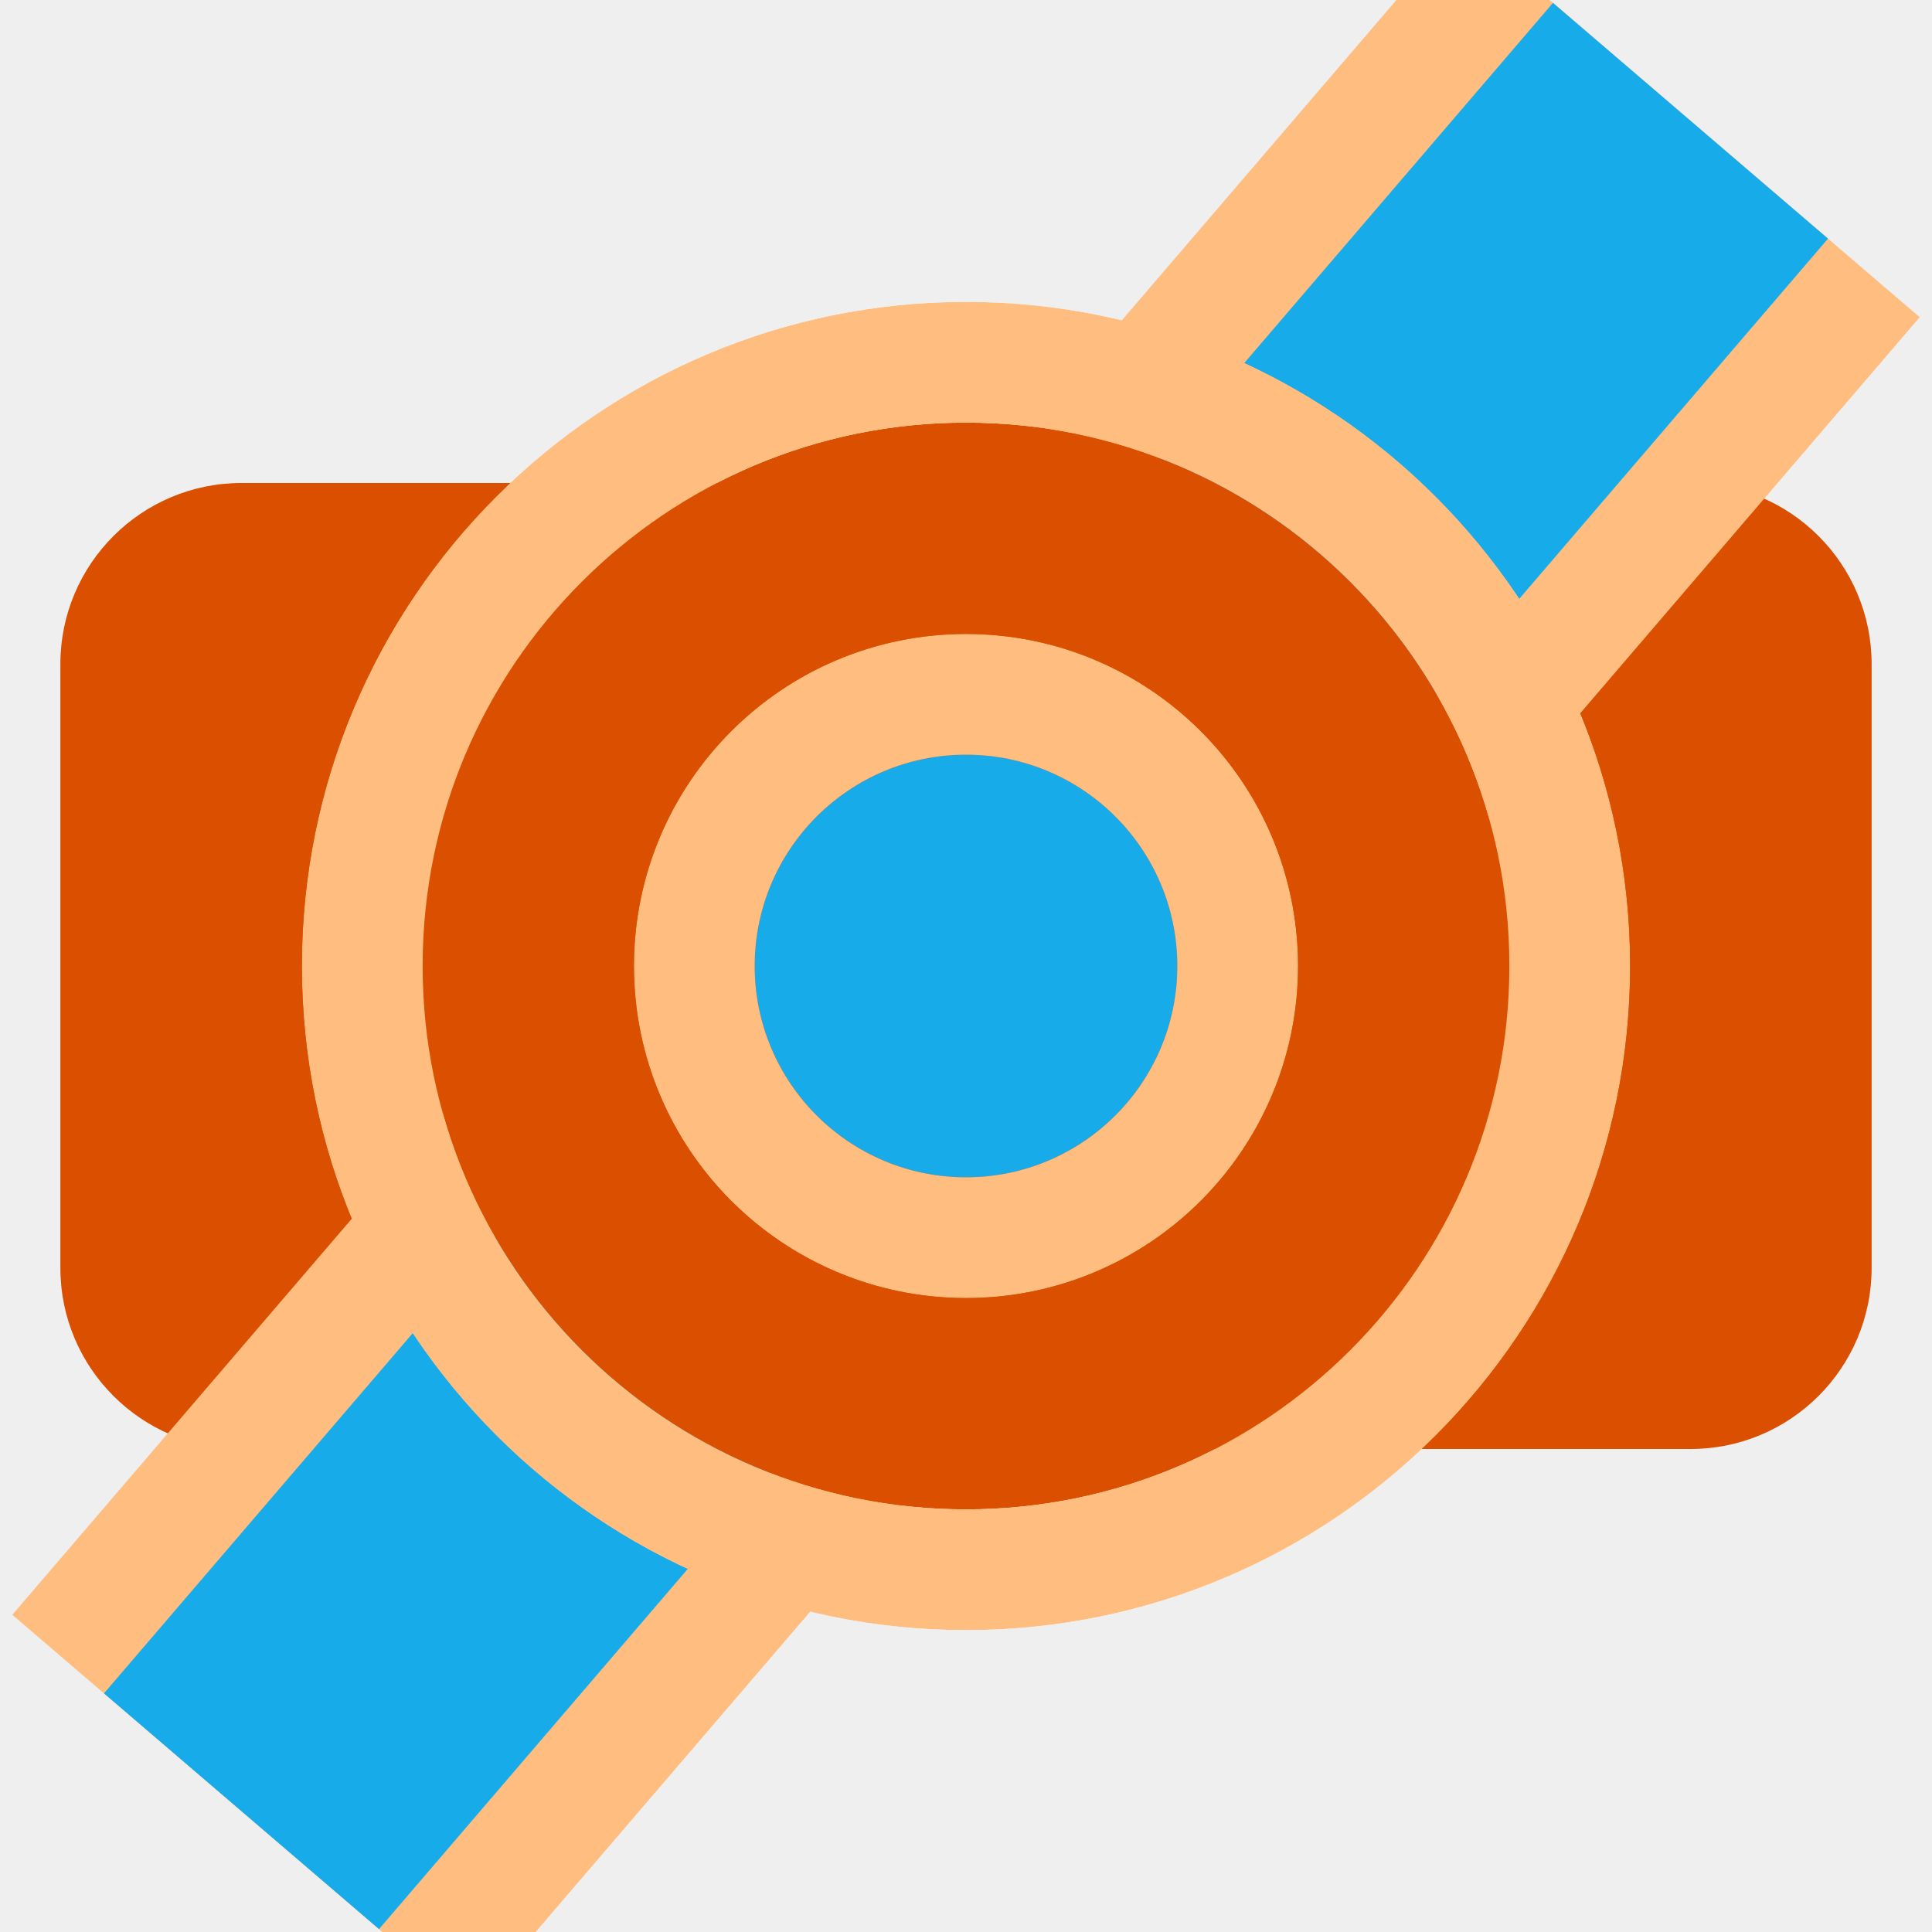
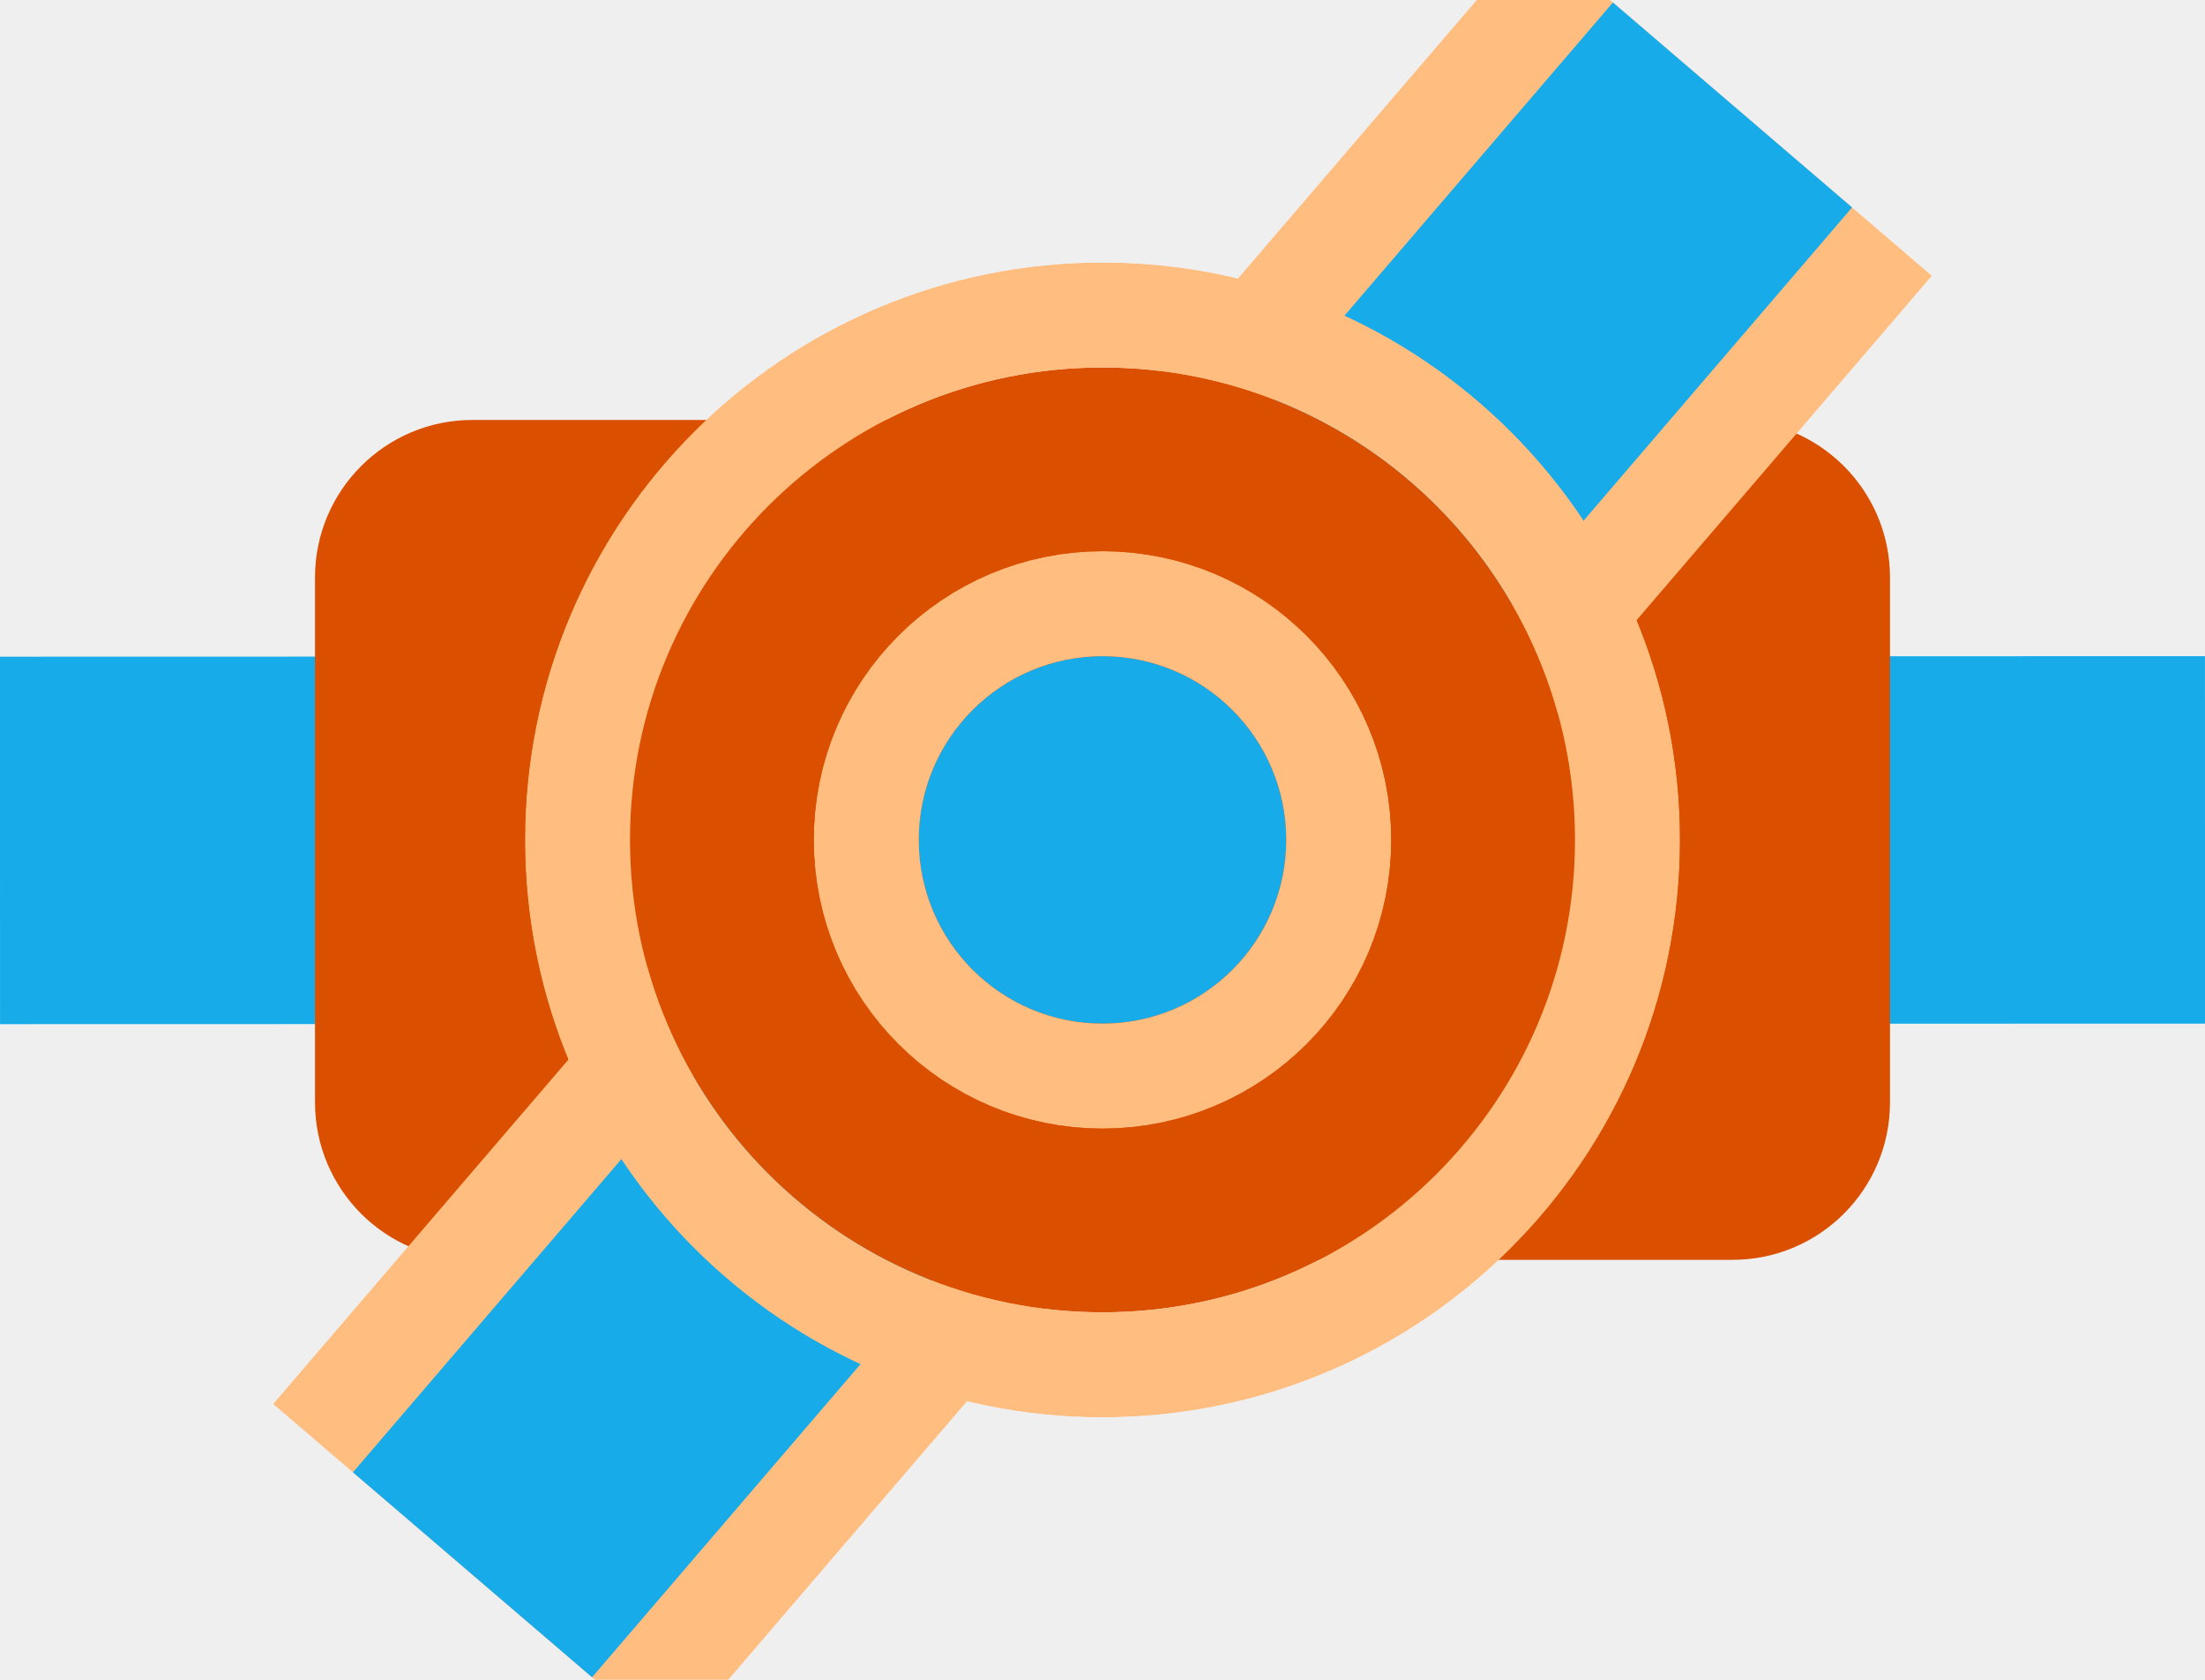
- <svg xmlns="http://www.w3.org/2000/svg" width="32" height="32" id="screenshot-4ba3bf8e-b3b2-80c9-8007-ad4a97681d22" viewBox="0 0 32 32" fill="none" version="1.1">
-   <g id="shape-4ba3bf8e-b3b2-80c9-8007-ad4a97681d22">
+ <svg xmlns="http://www.w3.org/2000/svg" width="42" height="32" id="screenshot-4ba3bf8e-b3b2-80c9-8007-ad54ada45fdf" viewBox="0 0 42 32" fill="none" version="1.1">
+   <g id="shape-4ba3bf8e-b3b2-80c9-8007-ad54ada45fdf">
    <defs>
-       <clipPath id="frame-clip-4ba3bf8e-b3b2-80c9-8007-ad4a97681d22-render-1" class="frame-clip frame-clip-def">
-         <rect rx="0" ry="0" x="0" y="0" width="32" height="32" transform="matrix(1, 0, 0, 1, 0, 0)" />
+       <clipPath id="frame-clip-4ba3bf8e-b3b2-80c9-8007-ad54ada45fdf-render-1" class="frame-clip frame-clip-def">
+         <rect rx="0" ry="0" x="0" y="0" width="42" height="32" transform="matrix(1, 0, 0, 1, 0, 0)" />
      </clipPath>
    </defs>
    <g class="frame-container-wrapper">
      <g class="frame-container-blur">
        <g class="frame-container-shadows">
-           <g clip-path="url(#frame-clip-4ba3bf8e-b3b2-80c9-8007-ad4a97681d22-render-1)" fill="none">
-             <g class="fills" id="fills-4ba3bf8e-b3b2-80c9-8007-ad4a97681d22">
-               <rect width="32" height="32" class="frame-background" x="0" transform="matrix(1, 0, 0, 1, 0, 0)" style="fill: rgb(177, 178, 181); fill-opacity: 0.01;" ry="0" rx="0" y="0" />
+           <g clip-path="url(#frame-clip-4ba3bf8e-b3b2-80c9-8007-ad54ada45fdf-render-1)" fill="none">
+             <g class="fills" id="fills-4ba3bf8e-b3b2-80c9-8007-ad54ada45fdf">
+               <rect width="42" height="32" class="frame-background" x="0" transform="matrix(1, 0, 0, 1, 0, 0)" style="fill: rgb(177, 178, 181); fill-opacity: 0.01;" ry="0" rx="0" y="0" />
            </g>
            <g class="frame-children">
-               <g id="shape-4ba3bf8e-b3b2-80c9-8007-ad4c16eb1019">
-                 <g class="fills" id="fills-4ba3bf8e-b3b2-80c9-8007-ad4c16eb1019">
-                   <rect rx="3" ry="3" x="1" y="8" transform="matrix(1, 0, 0, 1, 0, 0)" width="30" height="16" style="fill: rgb(219, 80, 0); fill-opacity: 1;" />
+               <g id="shape-4ba3bf8e-b3b2-80c9-8007-ad551277a445">
+                 <g class="fills" id="fills-4ba3bf8e-b3b2-80c9-8007-ad551277a445">
+                   <path d="M0,16.01L42,16" />
                </g>
-               </g>
-               <g id="shape-4ba3bf8e-b3b2-80c9-8007-ad4a97681d26">
-                 <g class="fills" id="fills-4ba3bf8e-b3b2-80c9-8007-ad4a97681d26">
-                   <path d="M4,30L28,2" />
-                 </g>
-                 <g id="strokes-812fdd78-ed28-8068-8007-ad52a745eac2-4ba3bf8e-b3b2-80c9-8007-ad4a97681d26" class="strokes">
+                 <g id="strokes-208b2c78-e6fb-80a5-8007-ad6b366f49ec-4ba3bf8e-b3b2-80c9-8007-ad551277a445" class="strokes">
                  <g class="stroke-shape">
-                     <path d="M4,30L28,2" style="fill: none; stroke-width: 10; stroke: rgb(255, 190, 128); stroke-opacity: 1;" />
+                     <path d="M0,16.01L42,16" style="fill: none; stroke-width: 7; stroke: rgb(23, 171, 233); stroke-opacity: 1;" />
                  </g>
                </g>
              </g>
-               <g id="shape-4ba3bf8e-b3b2-80c9-8007-ad4bb53e418a">
-                 <g class="fills" id="fills-4ba3bf8e-b3b2-80c9-8007-ad4bb53e418a">
-                   <path d="M4,30L28,2" />
+               <g id="shape-4ba3bf8e-b3b2-80c9-8007-ad54ada45fe0">
+                 <g class="fills" id="fills-4ba3bf8e-b3b2-80c9-8007-ad54ada45fe0">
+                   <rect rx="3" ry="3" x="6" y="8" transform="matrix(1, 0, 0, 1, 0, 0)" width="30" height="16" style="fill: rgb(219, 80, 0); fill-opacity: 1;" />
                </g>
-                 <g id="strokes-812fdd78-ed28-8068-8007-ad52a746f12c-4ba3bf8e-b3b2-80c9-8007-ad4bb53e418a" class="strokes">
+               </g>
+               <g id="shape-4ba3bf8e-b3b2-80c9-8007-ad54ada45fe2">
+                 <g class="fills" id="fills-4ba3bf8e-b3b2-80c9-8007-ad54ada45fe2">
+                   <path d="M9,30L33,2" />
+                 </g>
+                 <g id="strokes-208b2c78-e6fb-80a5-8007-ad6b36704fab-4ba3bf8e-b3b2-80c9-8007-ad54ada45fe2" class="strokes">
                  <g class="stroke-shape">
-                     <path d="M4,30L28,2" style="fill: none; stroke-width: 6; stroke: rgb(23, 171, 233); stroke-opacity: 1;" />
+                     <path d="M9,30L33,2" style="fill: none; stroke-width: 10; stroke: rgb(255, 190, 128); stroke-opacity: 1;" />
                  </g>
                </g>
              </g>
-               <g id="shape-4ba3bf8e-b3b2-80c9-8007-ad4a97681d27">
-                 <g class="fills" id="fills-4ba3bf8e-b3b2-80c9-8007-ad4a97681d27">
-                   <ellipse cx="16" cy="16" rx="9" ry="9" transform="matrix(1, 0, 0, 1, 0, 0)" style="fill: rgb(219, 80, 0); fill-opacity: 1;" />
+               <g id="shape-4ba3bf8e-b3b2-80c9-8007-ad54de668954">
+                 <g class="fills" id="fills-4ba3bf8e-b3b2-80c9-8007-ad54de668954">
+                   <path d="M9,30L33,2" />
                </g>
-                 <g id="strokes-812fdd78-ed28-8068-8007-ad52a7472594-4ba3bf8e-b3b2-80c9-8007-ad4a97681d27" class="strokes">
-                   <g class="outer-stroke-shape">
-                     <defs>
-                       <mask id="outer-stroke-render-5-4ba3bf8e-b3b2-80c9-8007-ad4a97681d27-0" x="4.172" y="4.172" width="23.657" height="23.657" maskUnits="userSpaceOnUse">
-                         <use href="#stroke-shape-render-5-4ba3bf8e-b3b2-80c9-8007-ad4a97681d27-0" style="fill: none; stroke: white; stroke-width: 4;" />
-                         <use href="#stroke-shape-render-5-4ba3bf8e-b3b2-80c9-8007-ad4a97681d27-0" style="fill: black; stroke: none;" />
-                       </mask>
-                       <ellipse cx="16" cy="16" rx="9" ry="9" transform="matrix(1, 0, 0, 1, 0, 0)" id="stroke-shape-render-5-4ba3bf8e-b3b2-80c9-8007-ad4a97681d27-0" />
-                     </defs>
-                     <use href="#stroke-shape-render-5-4ba3bf8e-b3b2-80c9-8007-ad4a97681d27-0" mask="url(#outer-stroke-render-5-4ba3bf8e-b3b2-80c9-8007-ad4a97681d27-0)" style="fill: none; stroke-width: 4; stroke: rgb(255, 190, 128); stroke-opacity: 1;" />
-                     <use href="#stroke-shape-render-5-4ba3bf8e-b3b2-80c9-8007-ad4a97681d27-0" style="fill: none; stroke-width: 2; stroke: none; stroke-opacity: 1;" />
+                 <g id="strokes-208b2c78-e6fb-80a5-8007-ad6b3670e6eb-4ba3bf8e-b3b2-80c9-8007-ad54de668954" class="strokes">
+                   <g class="stroke-shape">
+                     <path d="M9,30L33,2" style="fill: none; stroke-width: 6; stroke: rgb(23, 171, 233); stroke-opacity: 1;" />
                  </g>
                </g>
              </g>
-               <g id="shape-4ba3bf8e-b3b2-80c9-8007-ad4a97681d28">
-                 <g class="fills" id="fills-4ba3bf8e-b3b2-80c9-8007-ad4a97681d28">
-                   <ellipse cx="16" cy="16" rx="3.5" ry="3.5" transform="matrix(1, 0, 0, 1, 0, 0)" style="fill: rgb(23, 171, 233); fill-opacity: 1;" />
+               <g id="shape-4ba3bf8e-b3b2-80c9-8007-ad54ada45fe3">
+                 <g class="fills" id="fills-4ba3bf8e-b3b2-80c9-8007-ad54ada45fe3">
+                   <ellipse cx="21" cy="16" rx="9" ry="9" transform="matrix(1, 0, 0, 1, 0, 0)" style="fill: rgb(219, 80, 0); fill-opacity: 1;" />
                </g>
-                 <g id="strokes-812fdd78-ed28-8068-8007-ad52a747e8ee-4ba3bf8e-b3b2-80c9-8007-ad4a97681d28" class="strokes">
+                 <g id="strokes-208b2c78-e6fb-80a5-8007-ad6b3671278a-4ba3bf8e-b3b2-80c9-8007-ad54ada45fe3" class="strokes">
                  <g class="outer-stroke-shape">
                    <defs>
-                       <mask id="outer-stroke-render-6-4ba3bf8e-b3b2-80c9-8007-ad4a97681d28-0" x="9.672" y="9.672" width="12.657" height="12.657" maskUnits="userSpaceOnUse">
-                         <use href="#stroke-shape-render-6-4ba3bf8e-b3b2-80c9-8007-ad4a97681d28-0" style="fill: none; stroke: white; stroke-width: 4;" />
-                         <use href="#stroke-shape-render-6-4ba3bf8e-b3b2-80c9-8007-ad4a97681d28-0" style="fill: black; stroke: none;" />
+                       <mask id="outer-stroke-render-6-4ba3bf8e-b3b2-80c9-8007-ad54ada45fe3-0" x="9.172" y="4.172" width="23.657" height="23.657" maskUnits="userSpaceOnUse">
+                         <use href="#stroke-shape-render-6-4ba3bf8e-b3b2-80c9-8007-ad54ada45fe3-0" style="fill: none; stroke: white; stroke-width: 4;" />
+                         <use href="#stroke-shape-render-6-4ba3bf8e-b3b2-80c9-8007-ad54ada45fe3-0" style="fill: black; stroke: none;" />
                      </mask>
-                       <ellipse cx="16" cy="16" rx="3.5" ry="3.5" transform="matrix(1, 0, 0, 1, 0, 0)" id="stroke-shape-render-6-4ba3bf8e-b3b2-80c9-8007-ad4a97681d28-0" />
+                       <ellipse cx="21" cy="16" rx="9" ry="9" transform="matrix(1, 0, 0, 1, 0, 0)" id="stroke-shape-render-6-4ba3bf8e-b3b2-80c9-8007-ad54ada45fe3-0" />
                    </defs>
-                     <use href="#stroke-shape-render-6-4ba3bf8e-b3b2-80c9-8007-ad4a97681d28-0" mask="url(#outer-stroke-render-6-4ba3bf8e-b3b2-80c9-8007-ad4a97681d28-0)" style="fill: none; stroke-width: 4; stroke: rgb(255, 190, 128); stroke-opacity: 1;" />
-                     <use href="#stroke-shape-render-6-4ba3bf8e-b3b2-80c9-8007-ad4a97681d28-0" style="fill: none; stroke-width: 2; stroke: none; stroke-opacity: 1;" />
+                     <use href="#stroke-shape-render-6-4ba3bf8e-b3b2-80c9-8007-ad54ada45fe3-0" mask="url(#outer-stroke-render-6-4ba3bf8e-b3b2-80c9-8007-ad54ada45fe3-0)" style="fill: none; stroke-width: 4; stroke: rgb(255, 190, 128); stroke-opacity: 1;" />
+                     <use href="#stroke-shape-render-6-4ba3bf8e-b3b2-80c9-8007-ad54ada45fe3-0" style="fill: none; stroke-width: 2; stroke: none; stroke-opacity: 1;" />
+                   </g>
+                 </g>
+               </g>
+               <g id="shape-4ba3bf8e-b3b2-80c9-8007-ad54ada45fe4">
+                 <g class="fills" id="fills-4ba3bf8e-b3b2-80c9-8007-ad54ada45fe4">
+                   <ellipse cx="21" cy="16" rx="3.5" ry="3.5" transform="matrix(1, 0, 0, 1, 0, 0)" style="fill: rgb(23, 171, 233); fill-opacity: 1;" />
+                 </g>
+                 <g id="strokes-208b2c78-e6fb-80a5-8007-ad6b3671af3d-4ba3bf8e-b3b2-80c9-8007-ad54ada45fe4" class="strokes">
+                   <g class="outer-stroke-shape">
+                     <defs>
+                       <mask id="outer-stroke-render-7-4ba3bf8e-b3b2-80c9-8007-ad54ada45fe4-0" x="14.672" y="9.672" width="12.657" height="12.657" maskUnits="userSpaceOnUse">
+                         <use href="#stroke-shape-render-7-4ba3bf8e-b3b2-80c9-8007-ad54ada45fe4-0" style="fill: none; stroke: white; stroke-width: 4;" />
+                         <use href="#stroke-shape-render-7-4ba3bf8e-b3b2-80c9-8007-ad54ada45fe4-0" style="fill: black; stroke: none;" />
+                       </mask>
+                       <ellipse cx="21" cy="16" rx="3.5" ry="3.5" transform="matrix(1, 0, 0, 1, 0, 0)" id="stroke-shape-render-7-4ba3bf8e-b3b2-80c9-8007-ad54ada45fe4-0" />
+                     </defs>
+                     <use href="#stroke-shape-render-7-4ba3bf8e-b3b2-80c9-8007-ad54ada45fe4-0" mask="url(#outer-stroke-render-7-4ba3bf8e-b3b2-80c9-8007-ad54ada45fe4-0)" style="fill: none; stroke-width: 4; stroke: rgb(255, 190, 128); stroke-opacity: 1;" />
+                     <use href="#stroke-shape-render-7-4ba3bf8e-b3b2-80c9-8007-ad54ada45fe4-0" style="fill: none; stroke-width: 2; stroke: none; stroke-opacity: 1;" />
                  </g>
                </g>
              </g>
            </g>
          </g>
        </g>
      </g>
    </g>
  </g>
</svg>
